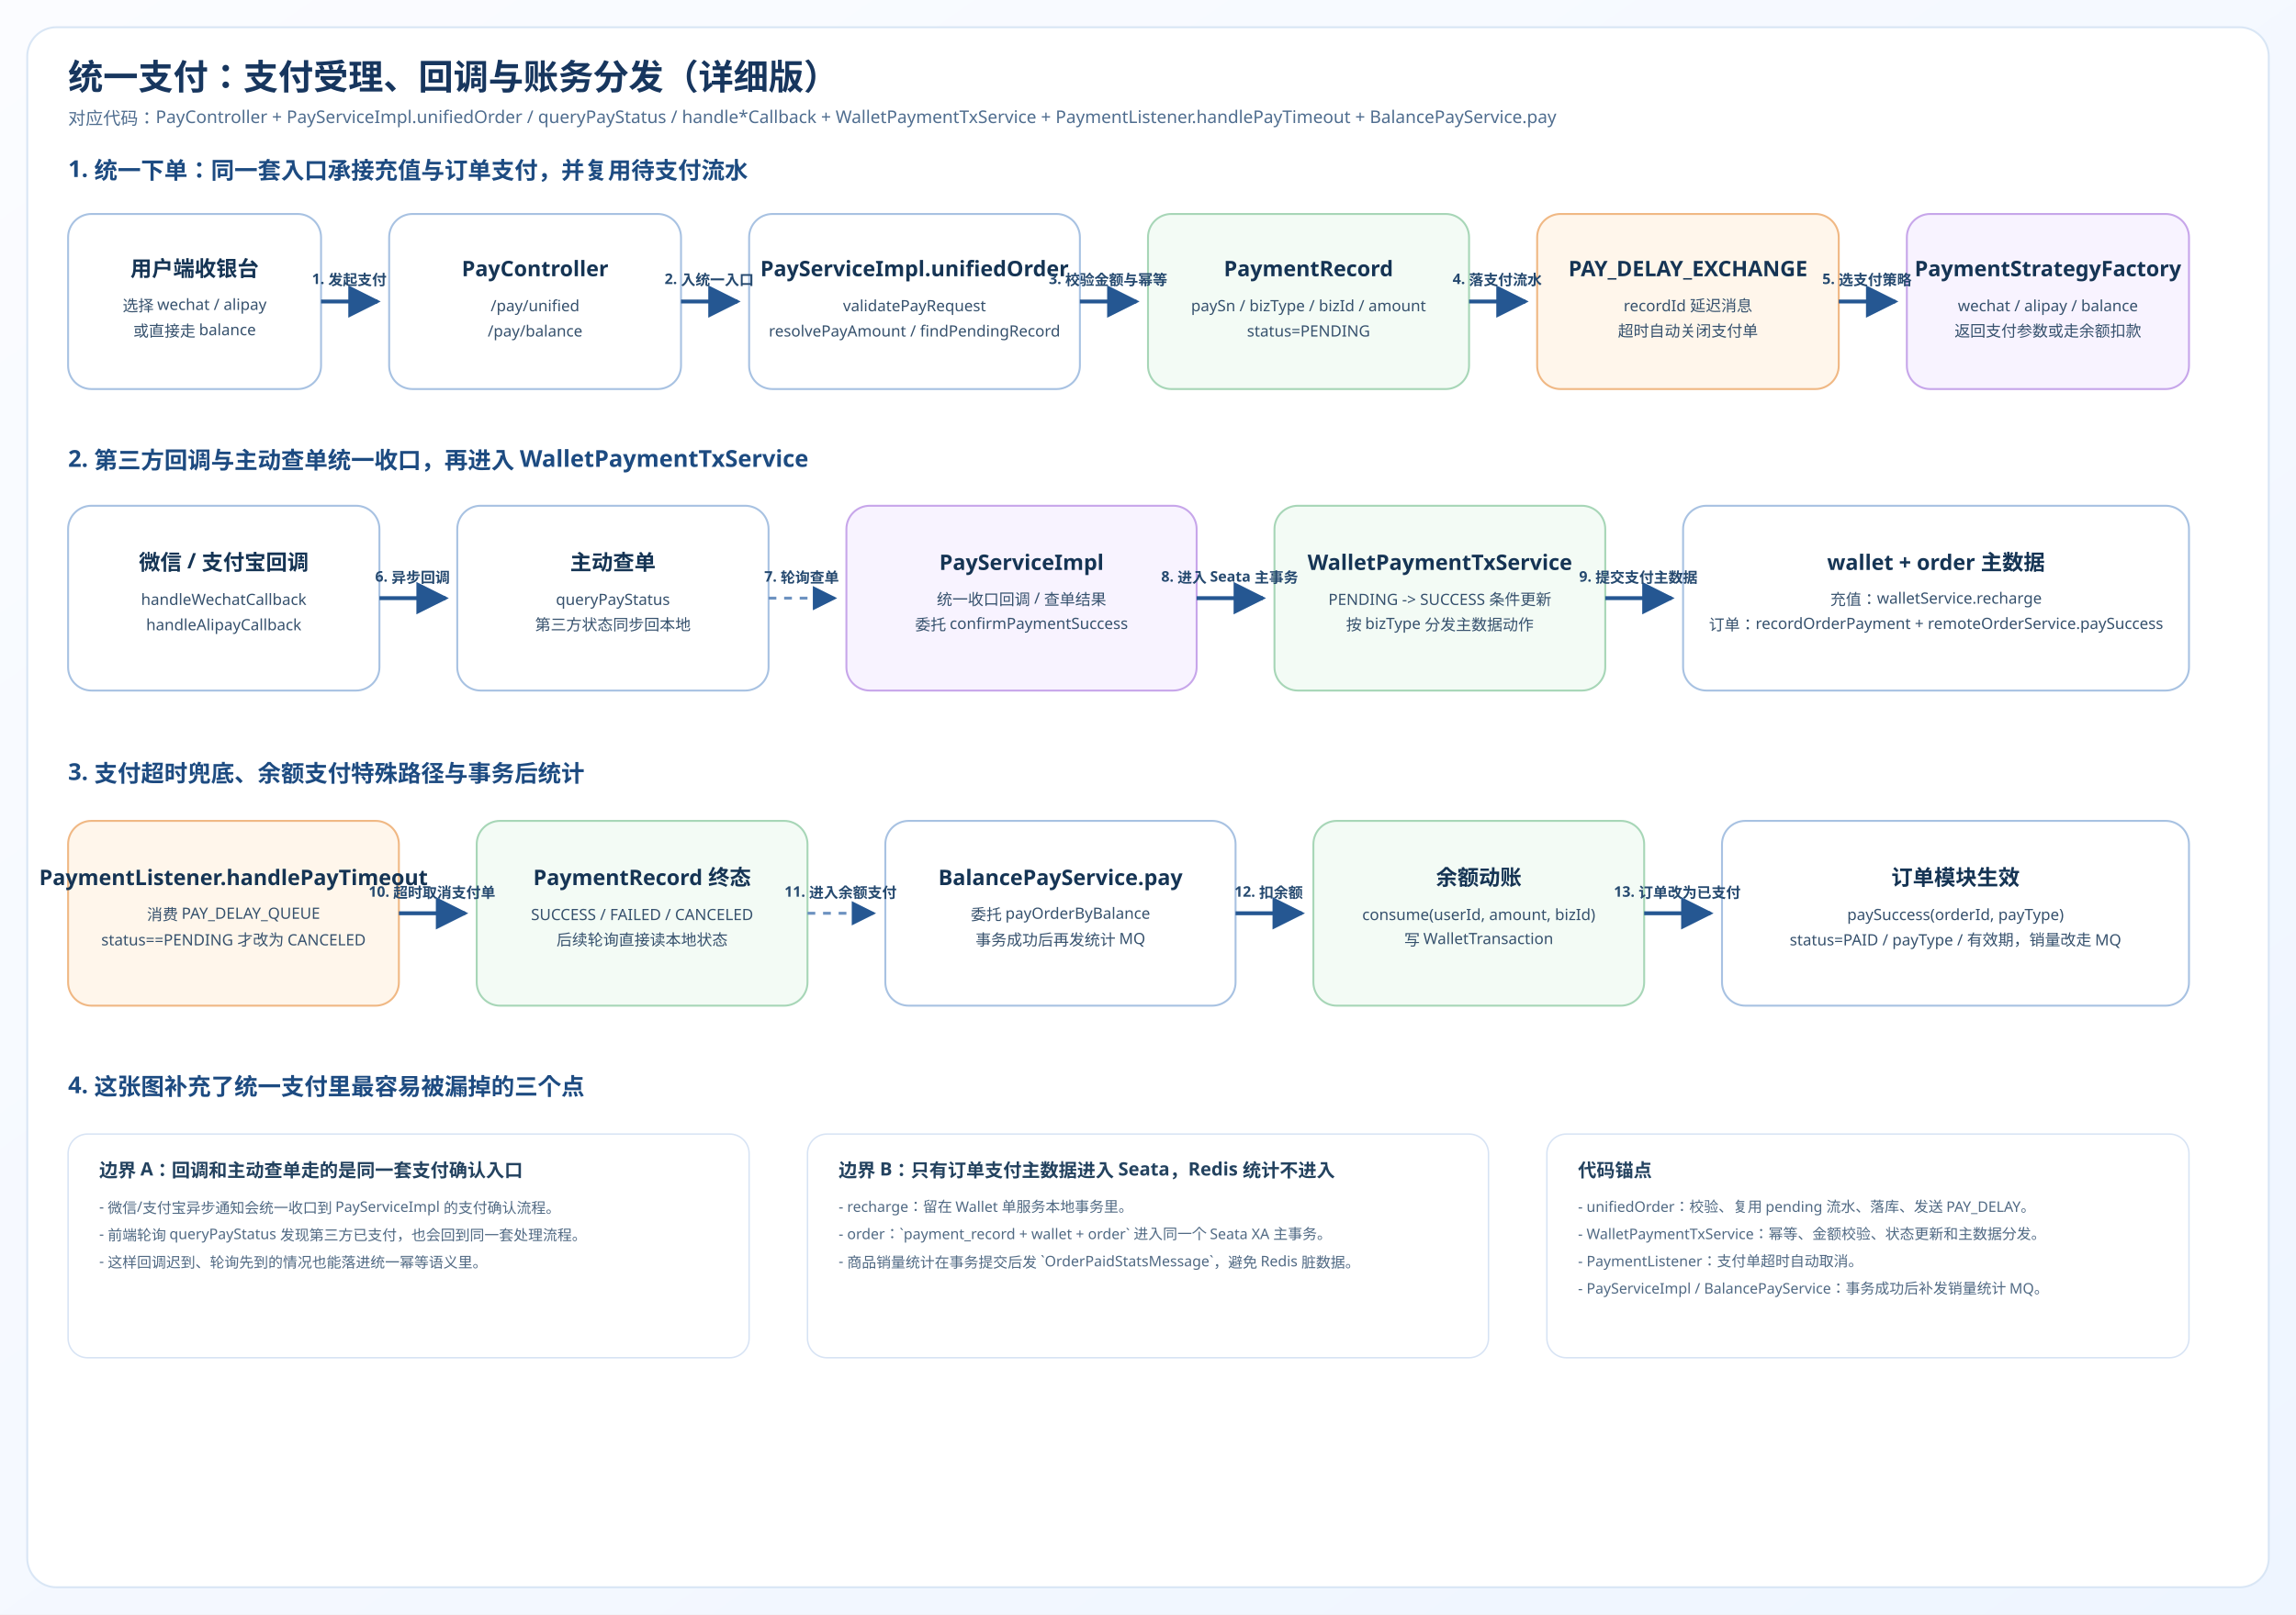
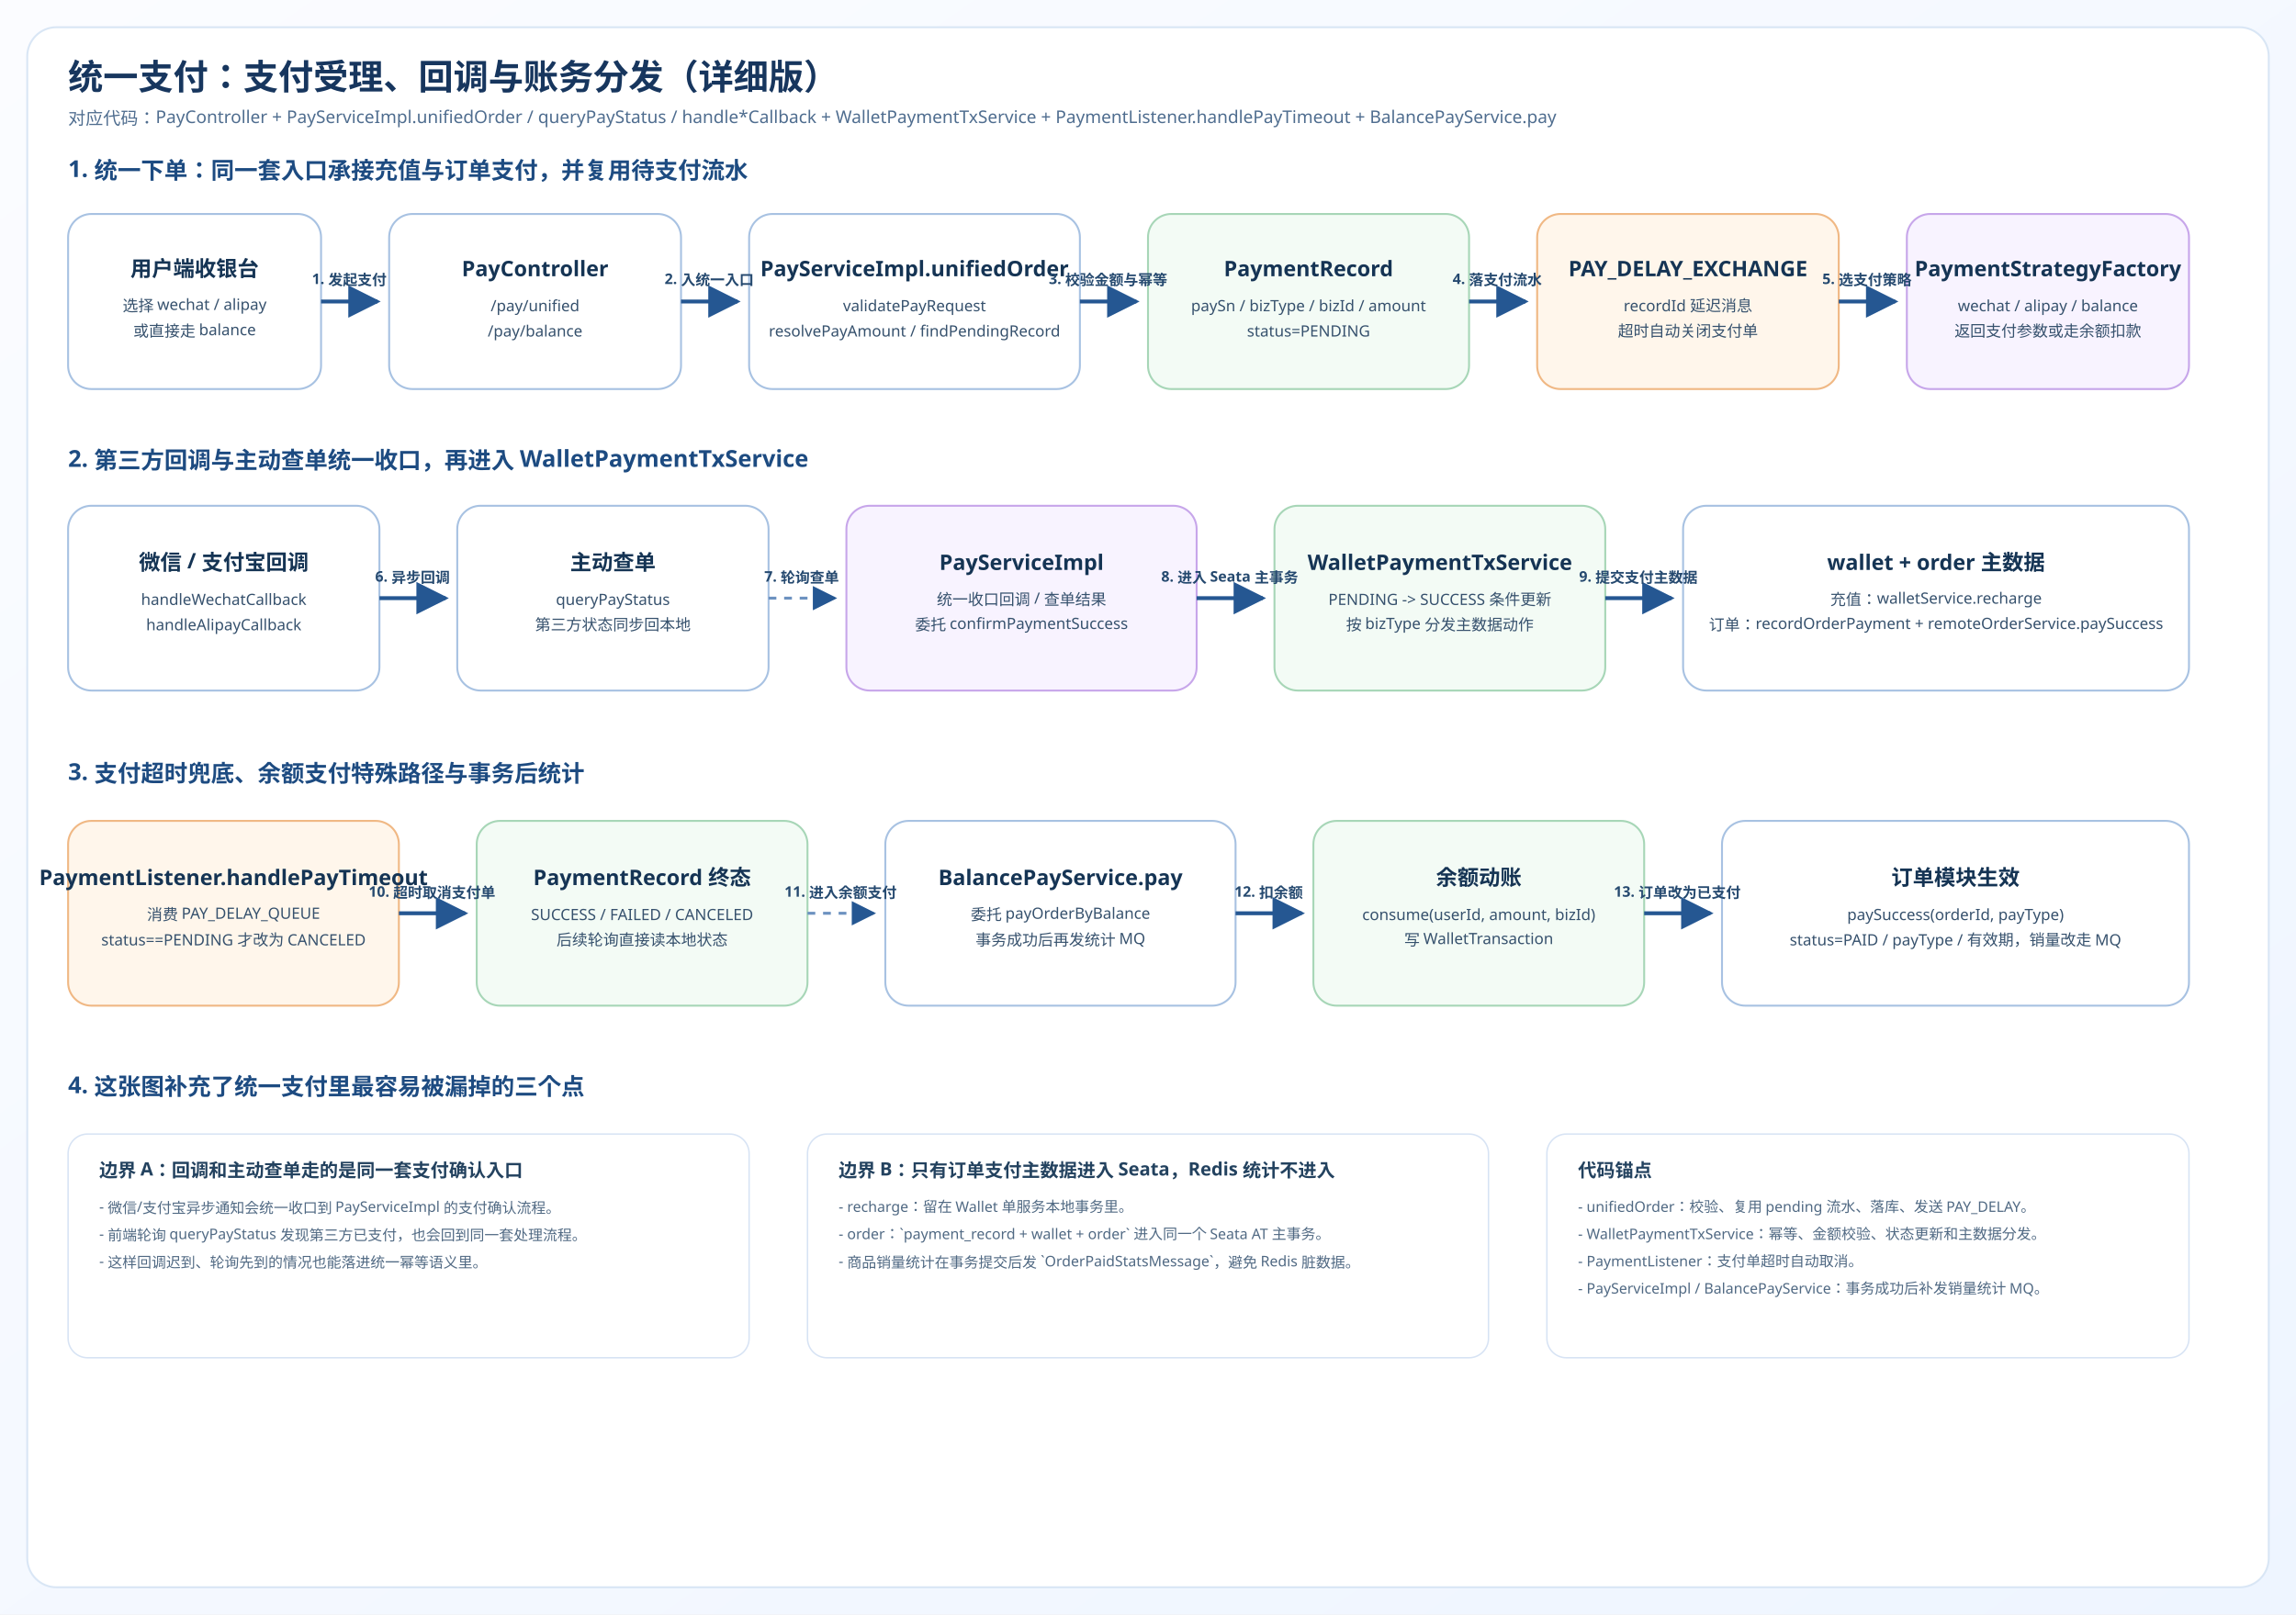
<svg xmlns="http://www.w3.org/2000/svg" width="2360" height="1660" viewBox="0 0 2360 1660" role="img" aria-labelledby="title desc">
  <defs>
    <linearGradient id="bg" x1="0" y1="0" x2="1" y2="1">
      <stop offset="0%" stop-color="#fbfcff" />
      <stop offset="100%" stop-color="#eef5ff" />
    </linearGradient>
    <marker id="arrow" viewBox="0 0 12 12" refX="10" refY="6" markerWidth="10" markerHeight="10" orient="auto-start-reverse">
      <path d="M1,1 L11,6 L1,11 Z" fill="#255792" />
    </marker>
    <style>
      .title { font: 700 36px 'Microsoft YaHei', 'PingFang SC', sans-serif; fill: #17365e; }
      .subtitle { font: 500 18px 'Microsoft YaHei', 'PingFang SC', sans-serif; fill: #4f6d8f; }
      .section { font: 700 24px 'Microsoft YaHei', 'PingFang SC', sans-serif; fill: #1d4b81; }
      .node-title { font: 700 22px 'Microsoft YaHei', 'PingFang SC', sans-serif; fill: #153454; }
      .node-text { font: 500 16px 'Microsoft YaHei', 'PingFang SC', sans-serif; fill: #36516d; }
      .step { font: 600 15px 'Microsoft YaHei', 'PingFang SC', sans-serif; fill: #25496f; }
      .note-title { font: 700 19px 'Microsoft YaHei', 'PingFang SC', sans-serif; fill: #23425f; }
      .note-text { font: 500 15px 'Microsoft YaHei', 'PingFang SC', sans-serif; fill: #506983; }
      .node { fill: #ffffff; stroke: #a8c2e2; stroke-width: 2; rx: 24; }
      .store { fill: #f3fbf5; stroke: #a7d6b7; stroke-width: 2; rx: 24; }
      .mq { fill: #fff6eb; stroke: #f0b884; stroke-width: 2; rx: 24; }
      .decision { fill: #f8f3ff; stroke: #c7a6ea; stroke-width: 2; rx: 24; }
      .note { fill: #ffffff; stroke: #d7e3f4; stroke-width: 1.5; rx: 20; }
      .line { stroke: #255792; stroke-width: 4; fill: none; marker-end: url(#arrow); }
      .dash { stroke: #6d92c0; stroke-width: 3; stroke-dasharray: 8 8; fill: none; marker-end: url(#arrow); }
    </style>
  </defs>
  <rect width="2360" height="1660" fill="url(#bg)" />
  <rect x="28" y="28" width="2304" height="1604" rx="30" fill="#ffffff" stroke="#d9e6f5" stroke-width="2" />
  <text class="title" x="70" y="92">统一支付：支付受理、回调与账务分发（详细版）</text>
  <text class="subtitle" x="70" y="128">对应代码：PayController + PayServiceImpl.unifiedOrder / queryPayStatus / handle*Callback + WalletPaymentTxService + PaymentListener.handlePayTimeout + BalancePayService.pay</text>
  <text class="section" x="70" y="182">1. 统一下单：同一套入口承接充值与订单支付，并复用待支付流水</text>
  <rect class="node" x="70" y="220" width="260" height="180" />
  <text class="node-title" x="200" y="284" text-anchor="middle">用户端收银台</text>
  <text class="node-text" x="200" y="320" text-anchor="middle">选择 wechat / alipay</text>
  <text class="node-text" x="200" y="346" text-anchor="middle">或直接走 balance</text>
  <rect class="node" x="400" y="220" width="300" height="180" />
  <text class="node-title" x="550" y="284" text-anchor="middle">PayController</text>
  <text class="node-text" x="550" y="320" text-anchor="middle">/pay/unified</text>
  <text class="node-text" x="550" y="346" text-anchor="middle">/pay/balance</text>
  <rect class="node" x="770" y="220" width="340" height="180" />
  <text class="node-title" x="940" y="284" text-anchor="middle">PayServiceImpl.unifiedOrder</text>
  <text class="node-text" x="940" y="320" text-anchor="middle">validatePayRequest</text>
  <text class="node-text" x="940" y="346" text-anchor="middle">resolvePayAmount / findPendingRecord</text>
  <rect class="store" x="1180" y="220" width="330" height="180" />
  <text class="node-title" x="1345" y="284" text-anchor="middle">PaymentRecord</text>
  <text class="node-text" x="1345" y="320" text-anchor="middle">paySn / bizType / bizId / amount</text>
  <text class="node-text" x="1345" y="346" text-anchor="middle">status=PENDING</text>
  <rect class="mq" x="1580" y="220" width="310" height="180" />
  <text class="node-title" x="1735" y="284" text-anchor="middle">PAY_DELAY_EXCHANGE</text>
  <text class="node-text" x="1735" y="320" text-anchor="middle">recordId 延迟消息</text>
  <text class="node-text" x="1735" y="346" text-anchor="middle">超时自动关闭支付单</text>
  <rect class="decision" x="1960" y="220" width="290" height="180" />
  <text class="node-title" x="2105" y="284" text-anchor="middle">PaymentStrategyFactory</text>
  <text class="node-text" x="2105" y="320" text-anchor="middle">wechat / alipay / balance</text>
  <text class="node-text" x="2105" y="346" text-anchor="middle">返回支付参数或走余额扣款</text>
  <path class="line" d="M330 310 H388" />
  <text class="step" x="359" y="292" text-anchor="middle">1. 发起支付</text>
  <path class="line" d="M700 310 H758" />
  <text class="step" x="729" y="292" text-anchor="middle">2. 入统一入口</text>
  <path class="line" d="M1110 310 H1168" />
  <text class="step" x="1139" y="292" text-anchor="middle">3. 校验金额与幂等</text>
  <path class="line" d="M1510 310 H1568" />
  <text class="step" x="1539" y="292" text-anchor="middle">4. 落支付流水</text>
  <path class="line" d="M1890 310 H1948" />
  <text class="step" x="1919" y="292" text-anchor="middle">5. 选支付策略</text>
  <text class="section" x="70" y="480">2. 第三方回调与主动查单统一收口，再进入 WalletPaymentTxService</text>
  <rect class="node" x="70" y="520" width="320" height="190" />
  <text class="node-title" x="230" y="586" text-anchor="middle">微信 / 支付宝回调</text>
  <text class="node-text" x="230" y="622" text-anchor="middle">handleWechatCallback</text>
  <text class="node-text" x="230" y="648" text-anchor="middle">handleAlipayCallback</text>
  <rect class="node" x="470" y="520" width="320" height="190" />
  <text class="node-title" x="630" y="586" text-anchor="middle">主动查单</text>
  <text class="node-text" x="630" y="622" text-anchor="middle">queryPayStatus</text>
  <text class="node-text" x="630" y="648" text-anchor="middle">第三方状态同步回本地</text>
  <rect class="decision" x="870" y="520" width="360" height="190" />
  <text class="node-title" x="1050" y="586" text-anchor="middle">PayServiceImpl</text>
  <text class="node-text" x="1050" y="622" text-anchor="middle">统一收口回调 / 查单结果</text>
  <text class="node-text" x="1050" y="648" text-anchor="middle">委托 confirmPaymentSuccess</text>
  <rect class="store" x="1310" y="520" width="340" height="190" />
  <text class="node-title" x="1480" y="586" text-anchor="middle">WalletPaymentTxService</text>
  <text class="node-text" x="1480" y="622" text-anchor="middle">PENDING -&gt; SUCCESS 条件更新</text>
  <text class="node-text" x="1480" y="648" text-anchor="middle">按 bizType 分发主数据动作</text>
  <rect class="node" x="1730" y="520" width="520" height="190" />
  <text class="node-title" x="1990" y="586" text-anchor="middle">wallet + order 主数据</text>
  <text class="node-text" x="1990" y="622" text-anchor="middle">充值：walletService.recharge</text>
  <text class="node-text" x="1990" y="648" text-anchor="middle">订单：recordOrderPayment + remoteOrderService.paySuccess</text>
  <path class="line" d="M390 615 H458" />
  <text class="step" x="424" y="598" text-anchor="middle">6. 异步回调</text>
  <path class="dash" d="M790 615 H858" />
  <text class="step" x="824" y="598" text-anchor="middle">7. 轮询查单</text>
  <path class="line" d="M1230 615 H1298" />
  <text class="step" x="1264" y="598" text-anchor="middle">8. 进入 Seata 主事务</text>
  <path class="line" d="M1650 615 H1718" />
  <text class="step" x="1684" y="598" text-anchor="middle">9. 提交支付主数据</text>
  <text class="section" x="70" y="802">3. 支付超时兜底、余额支付特殊路径与事务后统计</text>
  <rect class="mq" x="70" y="844" width="340" height="190" />
  <text class="node-title" x="240" y="910" text-anchor="middle">PaymentListener.handlePayTimeout</text>
  <text class="node-text" x="240" y="946" text-anchor="middle">消费 PAY_DELAY_QUEUE</text>
  <text class="node-text" x="240" y="972" text-anchor="middle">status==PENDING 才改为 CANCELED</text>
  <rect class="store" x="490" y="844" width="340" height="190" />
  <text class="node-title" x="660" y="910" text-anchor="middle">PaymentRecord 终态</text>
  <text class="node-text" x="660" y="946" text-anchor="middle">SUCCESS / FAILED / CANCELED</text>
  <text class="node-text" x="660" y="972" text-anchor="middle">后续轮询直接读本地状态</text>
  <rect class="node" x="910" y="844" width="360" height="190" />
  <text class="node-title" x="1090" y="910" text-anchor="middle">BalancePayService.pay</text>
  <text class="node-text" x="1090" y="946" text-anchor="middle">委托 payOrderByBalance</text>
  <text class="node-text" x="1090" y="972" text-anchor="middle">事务成功后再发统计 MQ</text>
  <rect class="store" x="1350" y="844" width="340" height="190" />
  <text class="node-title" x="1520" y="910" text-anchor="middle">余额动账</text>
  <text class="node-text" x="1520" y="946" text-anchor="middle">consume(userId, amount, bizId)</text>
  <text class="node-text" x="1520" y="972" text-anchor="middle">写 WalletTransaction</text>
  <rect class="node" x="1770" y="844" width="480" height="190" />
  <text class="node-title" x="2010" y="910" text-anchor="middle">订单模块生效</text>
  <text class="node-text" x="2010" y="946" text-anchor="middle">paySuccess(orderId, payType)</text>
  <text class="node-text" x="2010" y="972" text-anchor="middle">status=PAID / payType / 有效期，销量改走 MQ</text>
  <path class="line" d="M410 939 H478" />
  <text class="step" x="444" y="922" text-anchor="middle">10. 超时取消支付单</text>
  <path class="dash" d="M830 939 H898" />
  <text class="step" x="864" y="922" text-anchor="middle">11. 进入余额支付</text>
  <path class="line" d="M1270 939 H1338" />
  <text class="step" x="1304" y="922" text-anchor="middle">12. 扣余额</text>
  <path class="line" d="M1690 939 H1758" />
  <text class="step" x="1724" y="922" text-anchor="middle">13. 订单改为已支付</text>
  <text class="section" x="70" y="1124">4. 这张图补充了统一支付里最容易被漏掉的三个点</text>
  <rect class="note" x="70" y="1166" width="700" height="230" />
  <text class="note-title" x="102" y="1210">边界 A：回调和主动查单走的是同一套支付确认入口</text>
  <text class="note-text" x="102" y="1246">- 微信/支付宝异步通知会统一收口到 PayServiceImpl 的支付确认流程。</text>
  <text class="note-text" x="102" y="1274">- 前端轮询 queryPayStatus 发现第三方已支付，也会回到同一套处理流程。</text>
  <text class="note-text" x="102" y="1302">- 这样回调迟到、轮询先到的情况也能落进统一幂等语义里。</text>
  <rect class="note" x="830" y="1166" width="700" height="230" />
  <text class="note-title" x="862" y="1210">边界 B：只有订单支付主数据进入 Seata，Redis 统计不进入</text>
  <text class="note-text" x="862" y="1246">- recharge：留在 Wallet 单服务本地事务里。</text>
-   <text class="note-text" x="862" y="1274">- order：`payment_record + wallet + order` 进入同一个 Seata XA 主事务。</text>
+   <text class="note-text" x="862" y="1274">- order：`payment_record + wallet + order` 进入同一个 Seata AT 主事务。</text>
  <text class="note-text" x="862" y="1302">- 商品销量统计在事务提交后发 `OrderPaidStatsMessage`，避免 Redis 脏数据。</text>
  <rect class="note" x="1590" y="1166" width="660" height="230" />
  <text class="note-title" x="1622" y="1210">代码锚点</text>
  <text class="note-text" x="1622" y="1246">- unifiedOrder：校验、复用 pending 流水、落库、发送 PAY_DELAY。</text>
  <text class="note-text" x="1622" y="1274">- WalletPaymentTxService：幂等、金额校验、状态更新和主数据分发。</text>
  <text class="note-text" x="1622" y="1302">- PaymentListener：支付单超时自动取消。</text>
  <text class="note-text" x="1622" y="1330">- PayServiceImpl / BalancePayService：事务成功后补发销量统计 MQ。</text>
</svg>
